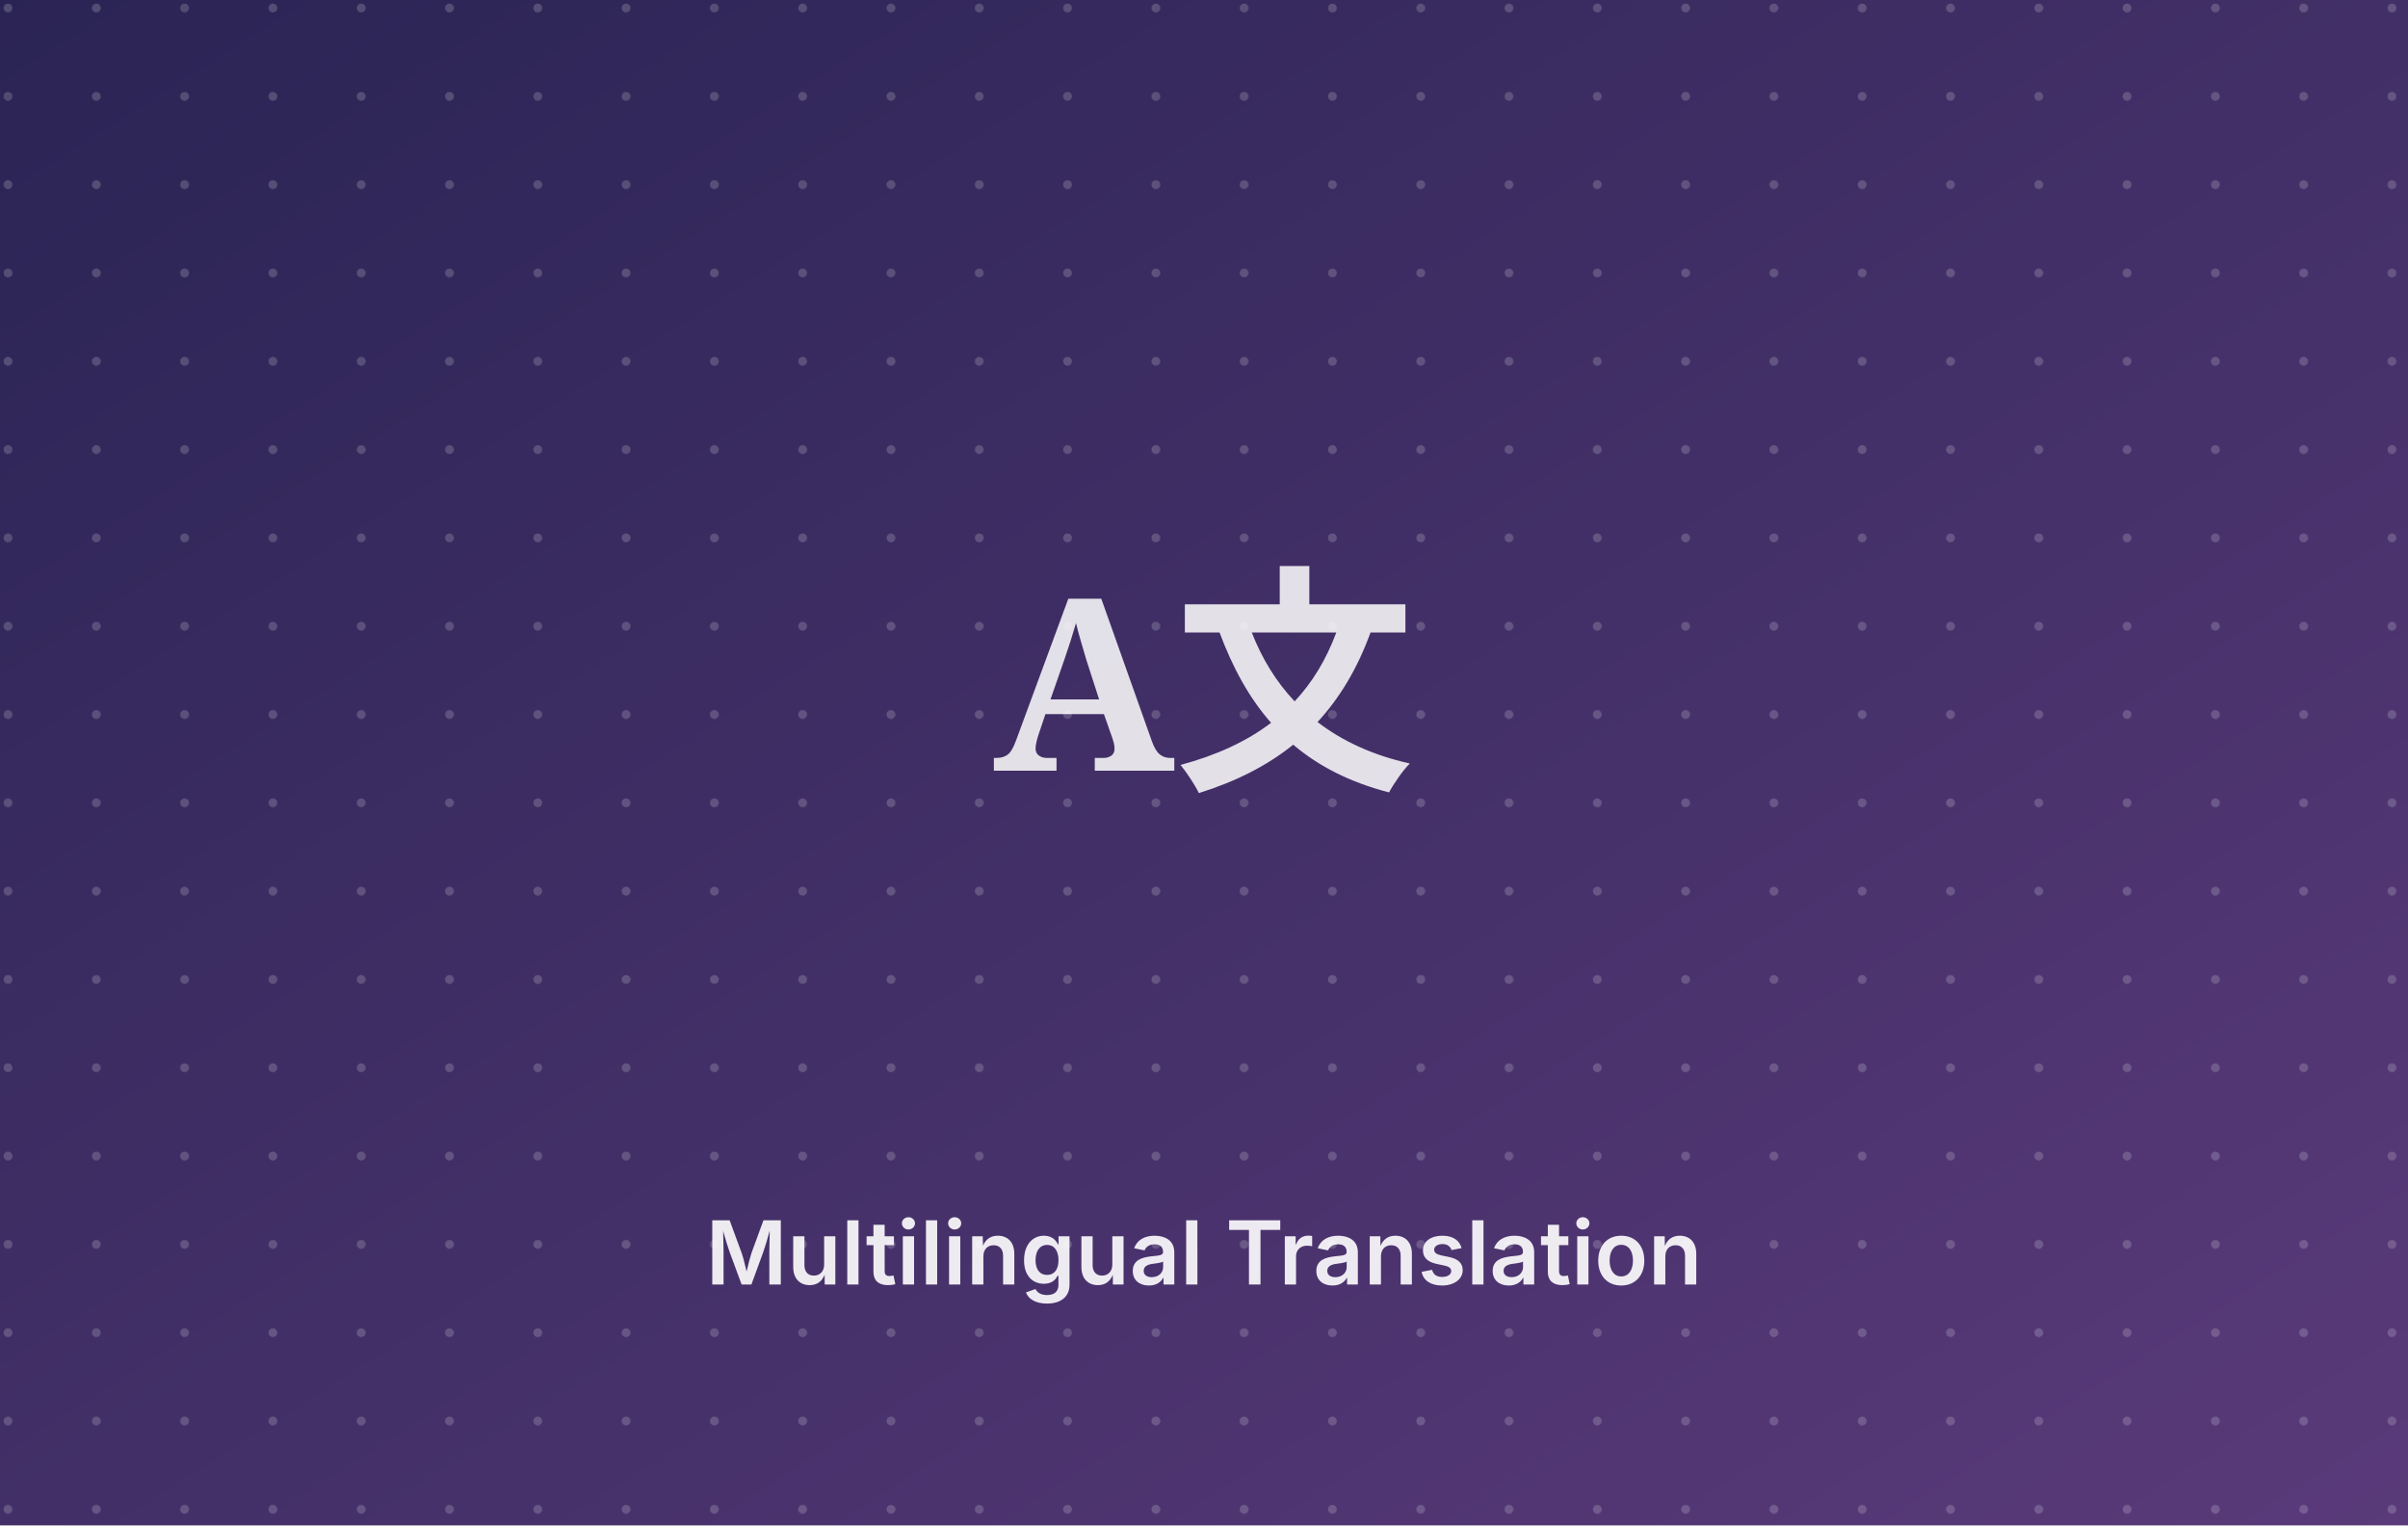
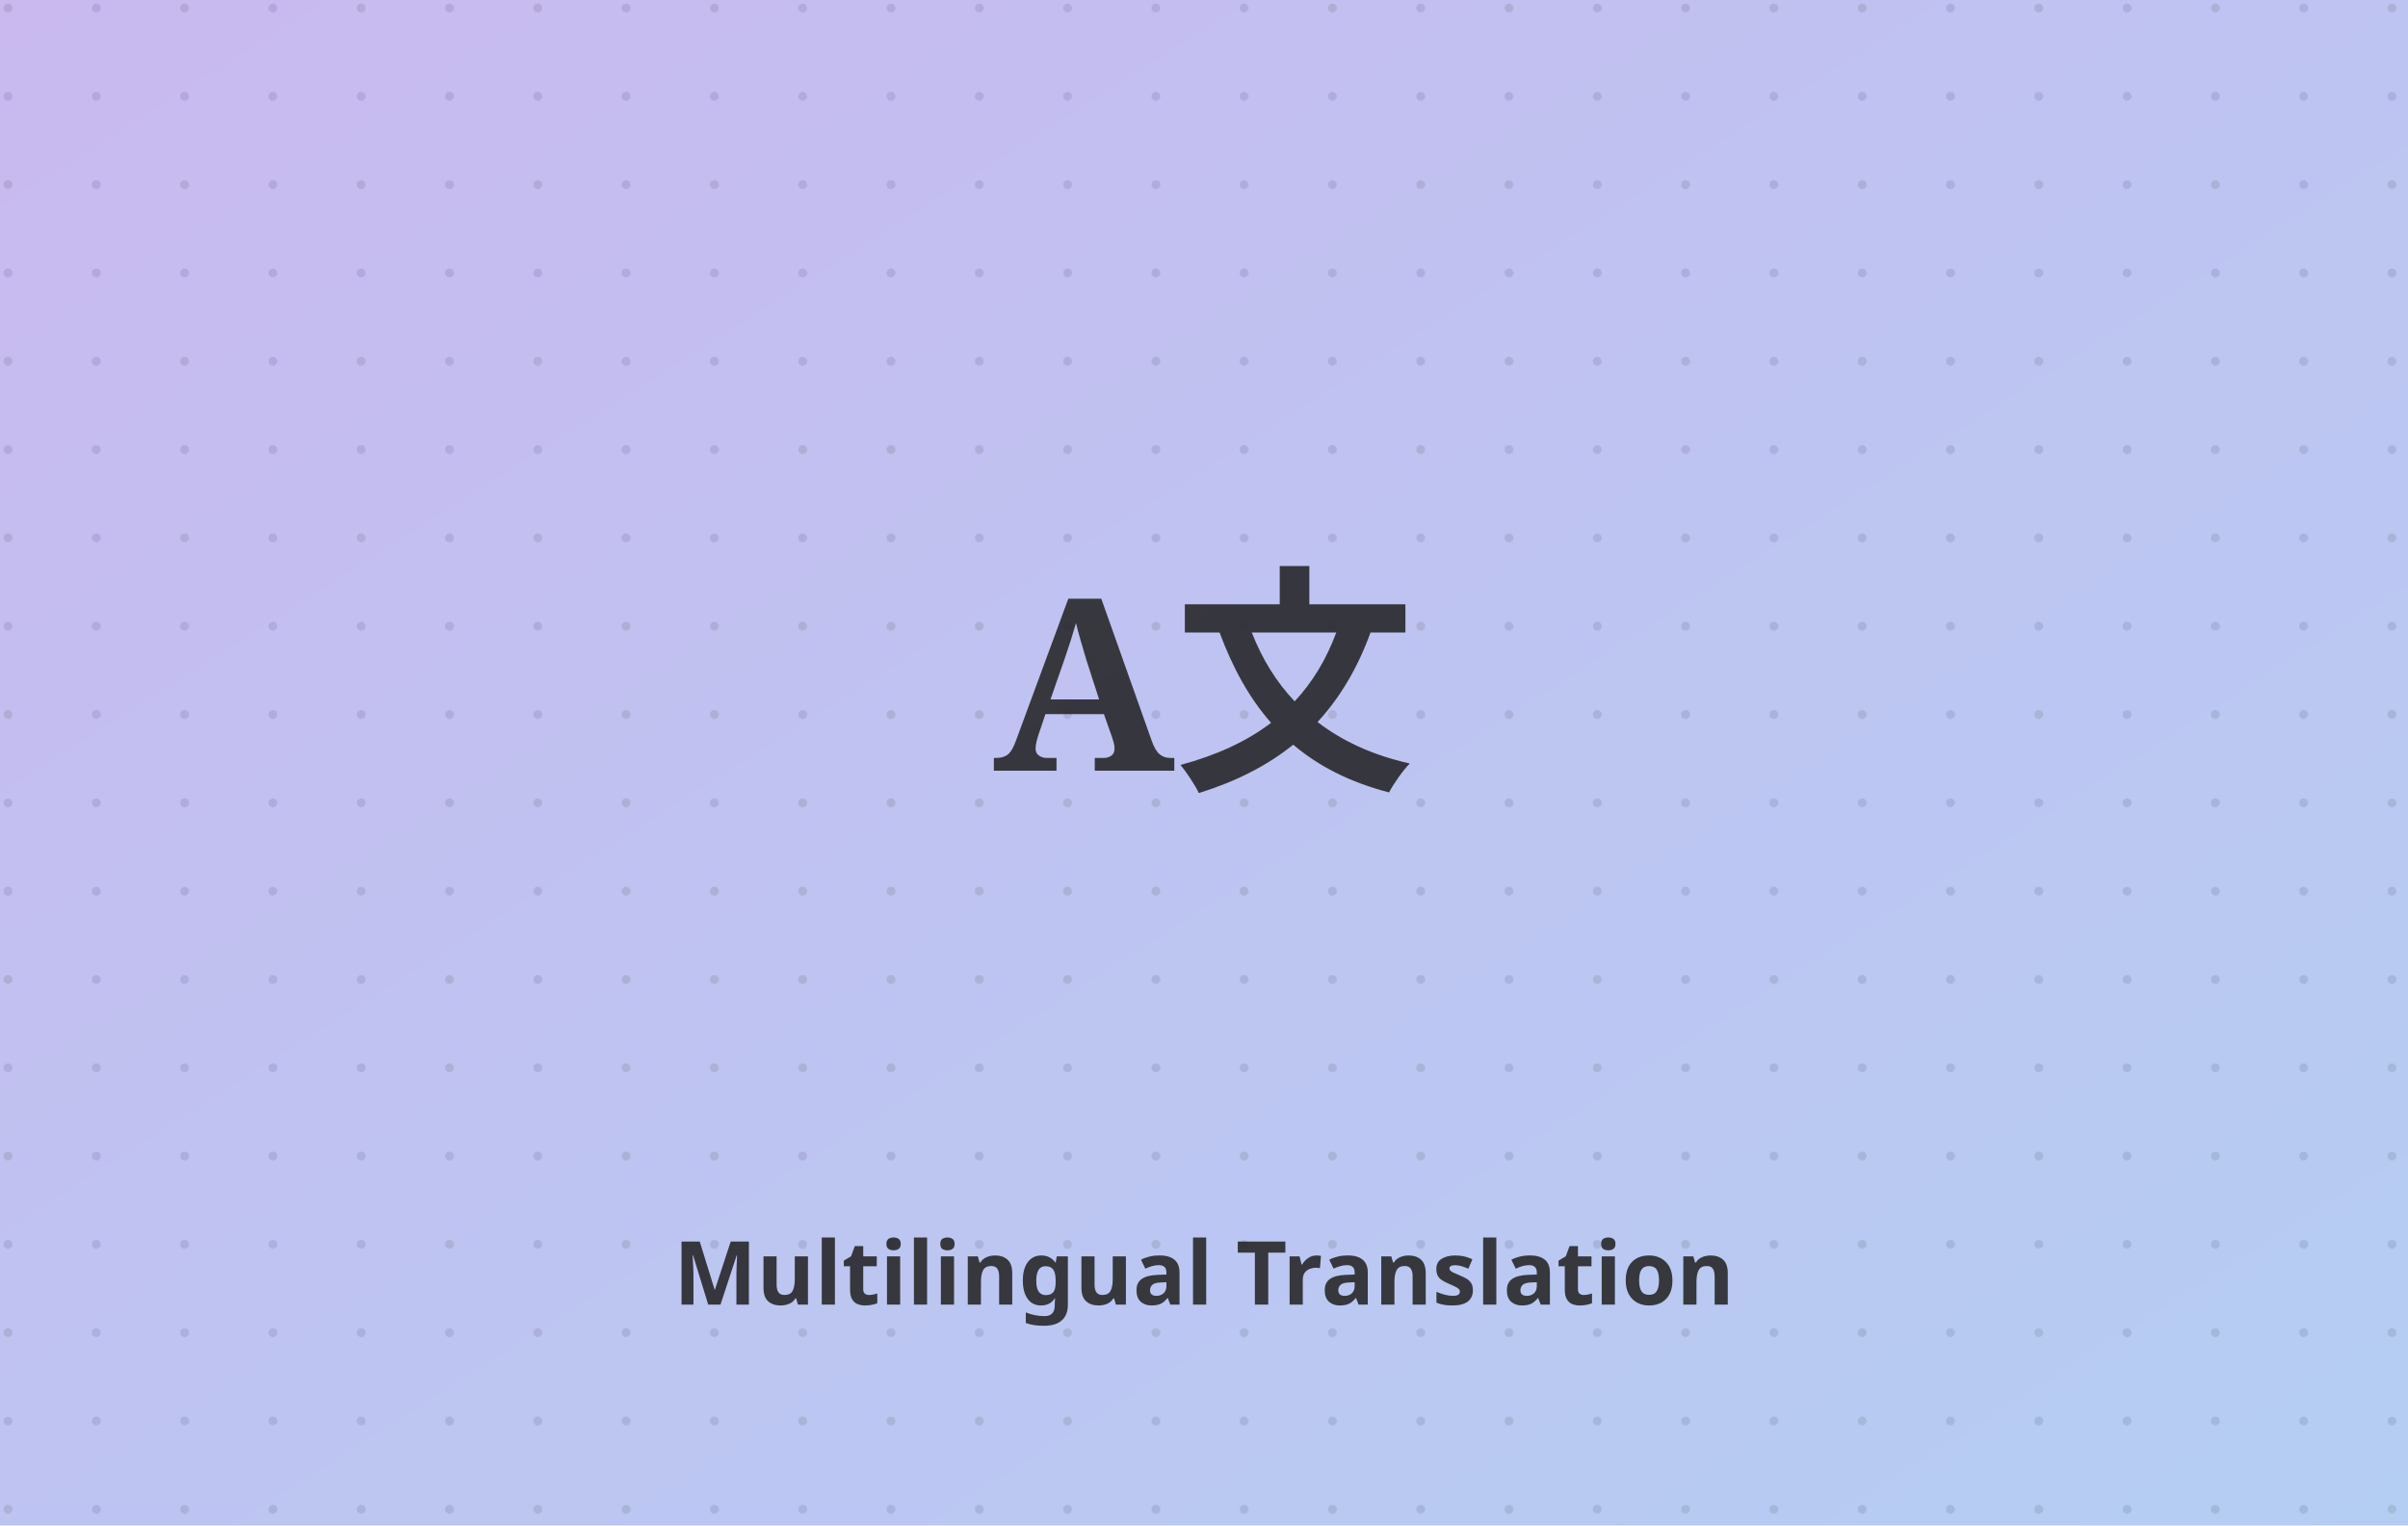
<svg xmlns="http://www.w3.org/2000/svg" viewBox="0 0 600 380" preserveAspectRatio="xMidYMid slice" role="img" aria-label="Multilingual Translation">
  <defs>
    <linearGradient id="g" x1="0" y1="0" x2="1" y2="1">
-       <stop offset="0" stop-color="#2a2454" />
-       <stop offset="1" stop-color="#5a3a7a" />
+       <stop offset="0" stop-color="#C9B9EF" />
+       <stop offset="1" stop-color="#B4CEF3" />
    </linearGradient>
    <pattern id="dots" x="0" y="0" width="22" height="22" patternUnits="userSpaceOnUse">
-       <circle cx="2" cy="2" r="1.1" fill="#fff" opacity=".18" />
+       <circle cx="2" cy="2" r="1.1" fill="#1E1E1E" opacity=".12" />
    </pattern>
  </defs>
  <rect width="600" height="380" fill="url(#g)" />
  <rect width="600" height="380" fill="url(#dots)" />
  <g opacity=".85" transform="translate(300 180)">
-     <g fill="#fff" font-family="serif" text-anchor="middle">
-       <text y="12" font-size="60" font-weight="600">A文</text>
+     <g fill="#1E1E1E" font-family="serif" text-anchor="middle">
+       <text y="12" font-size="60" font-weight="700">A文</text>
    </g>
  </g>
-   <g font-family="'Inter', sans-serif" fill="#fff" opacity=".9">
-     <text x="300" y="320" text-anchor="middle" font-size="22" font-weight="600">Multilingual Translation</text>
+   <g font-family="'Manrope', sans-serif" fill="#1E1E1E" opacity=".85">
+     <text x="300" y="325" text-anchor="middle" font-size="22" font-weight="600">Multilingual Translation</text>
  </g>
</svg>
